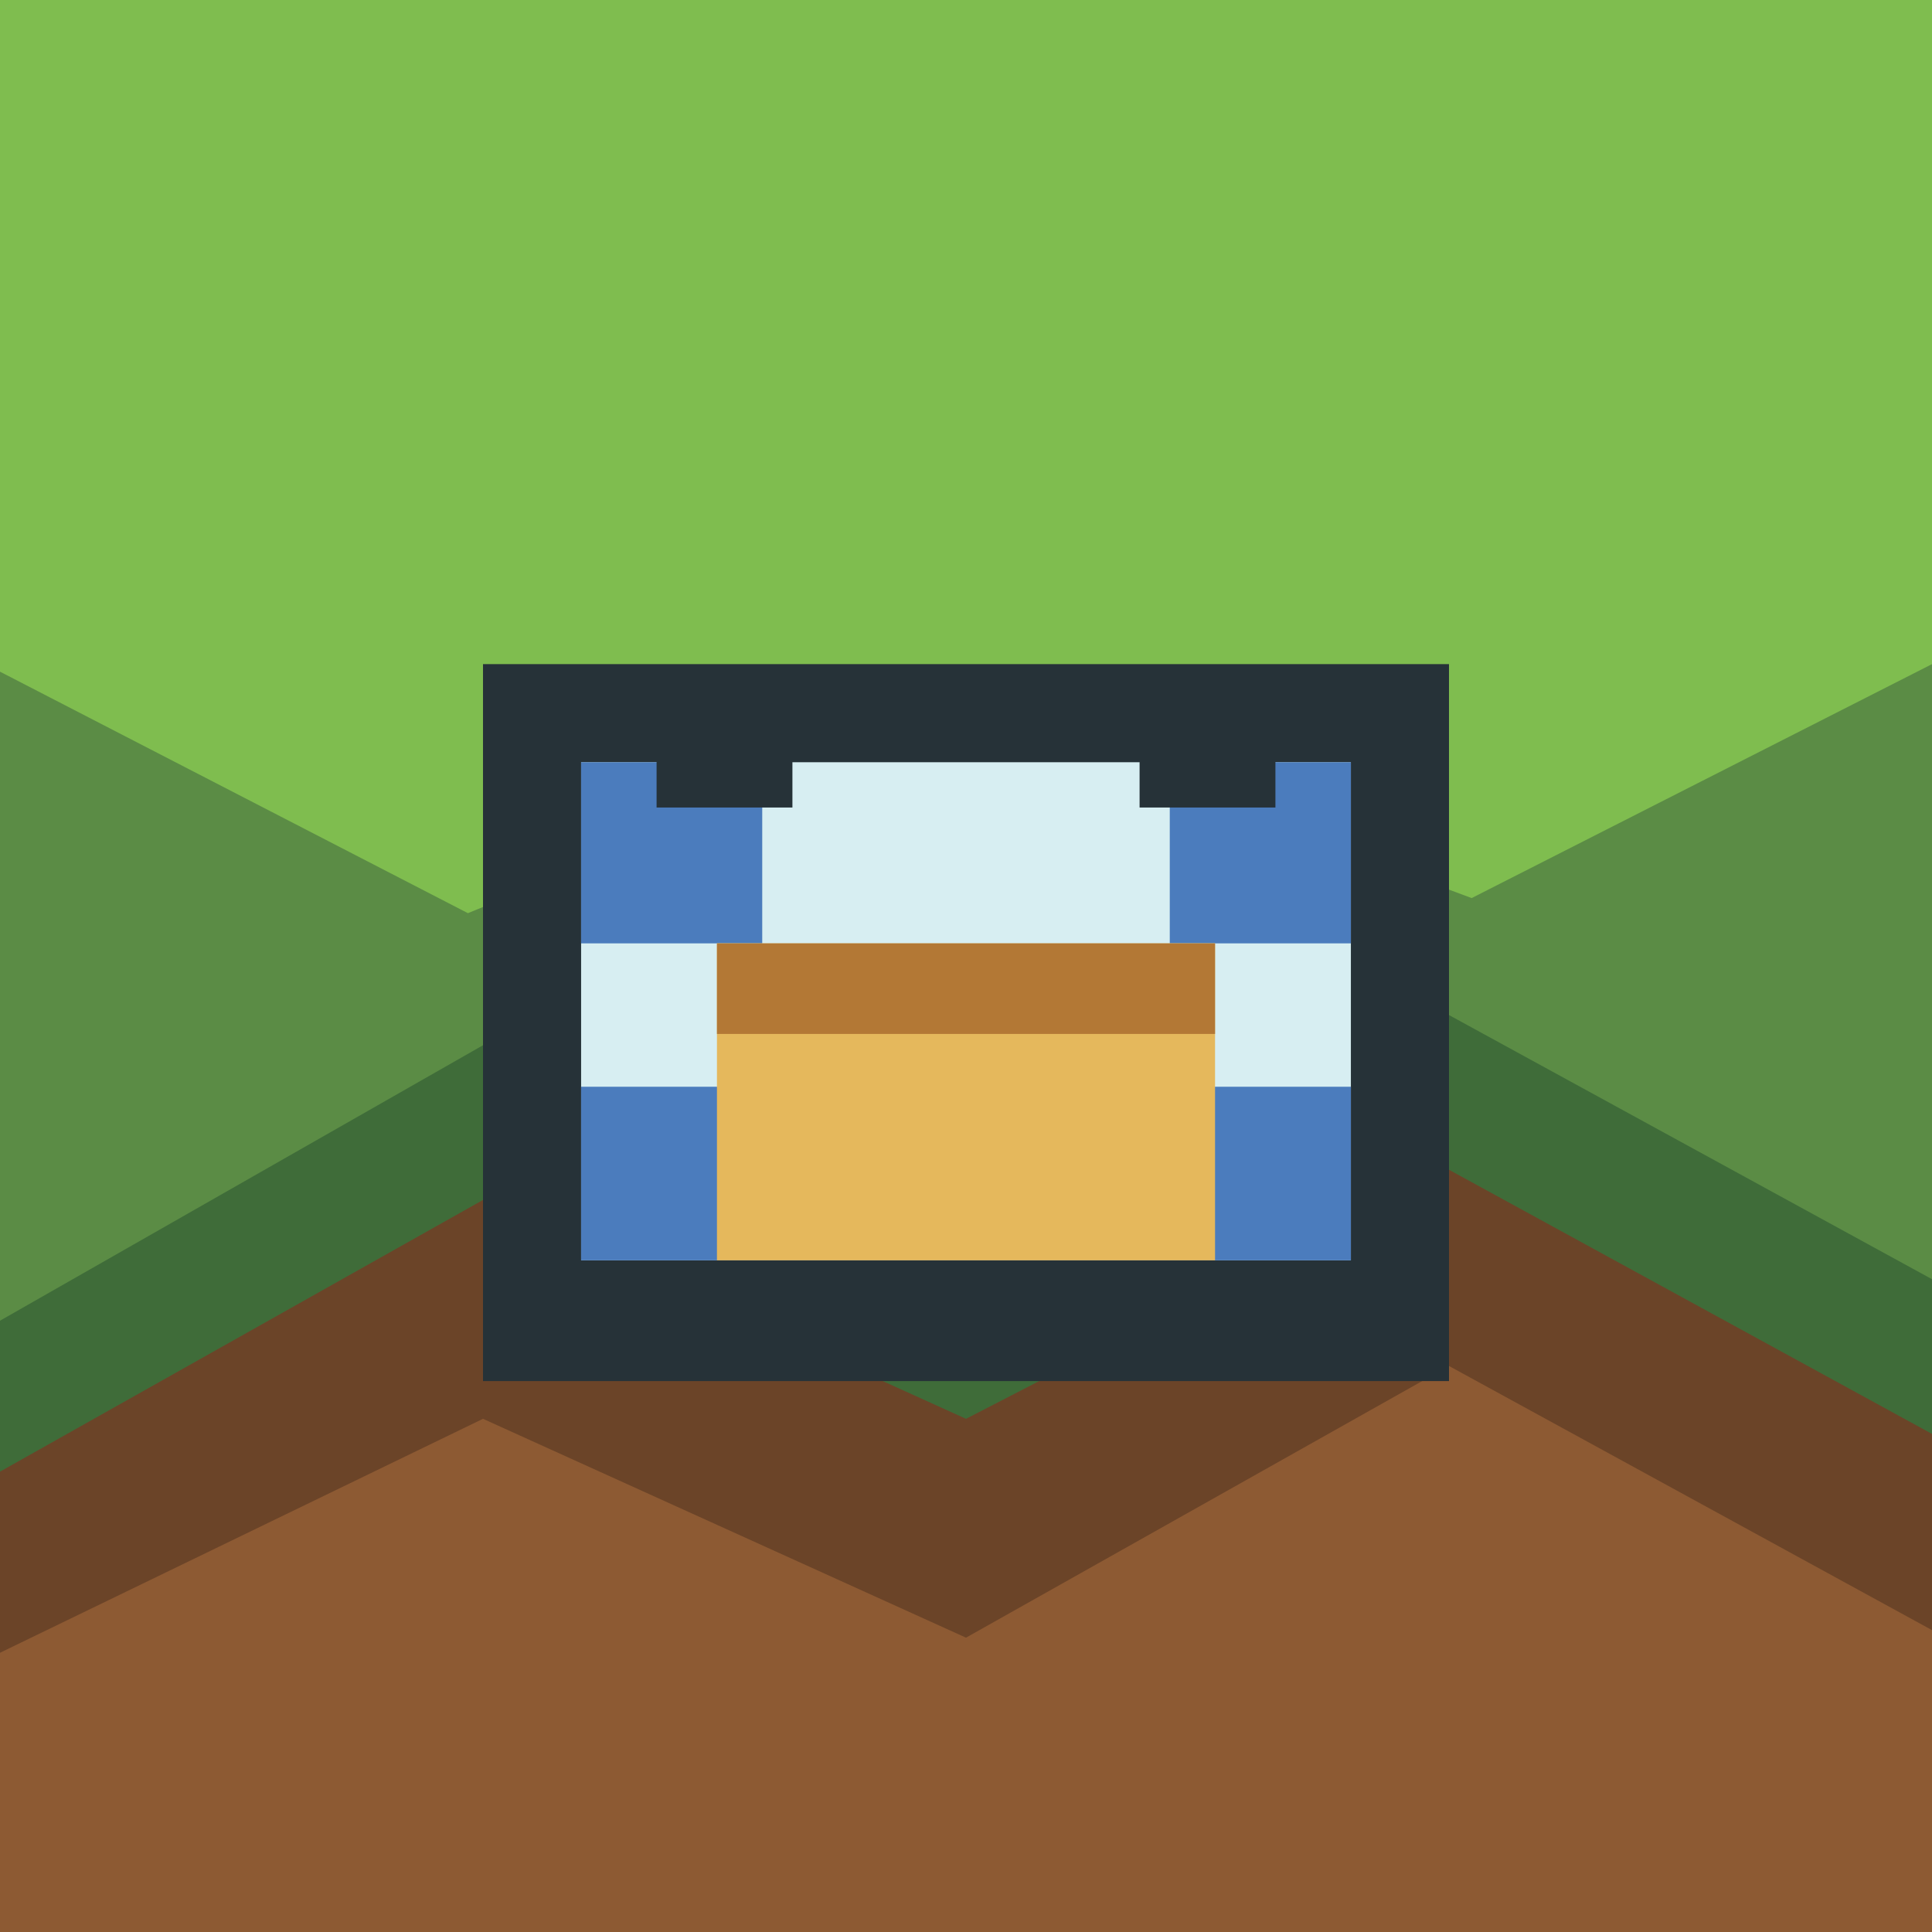
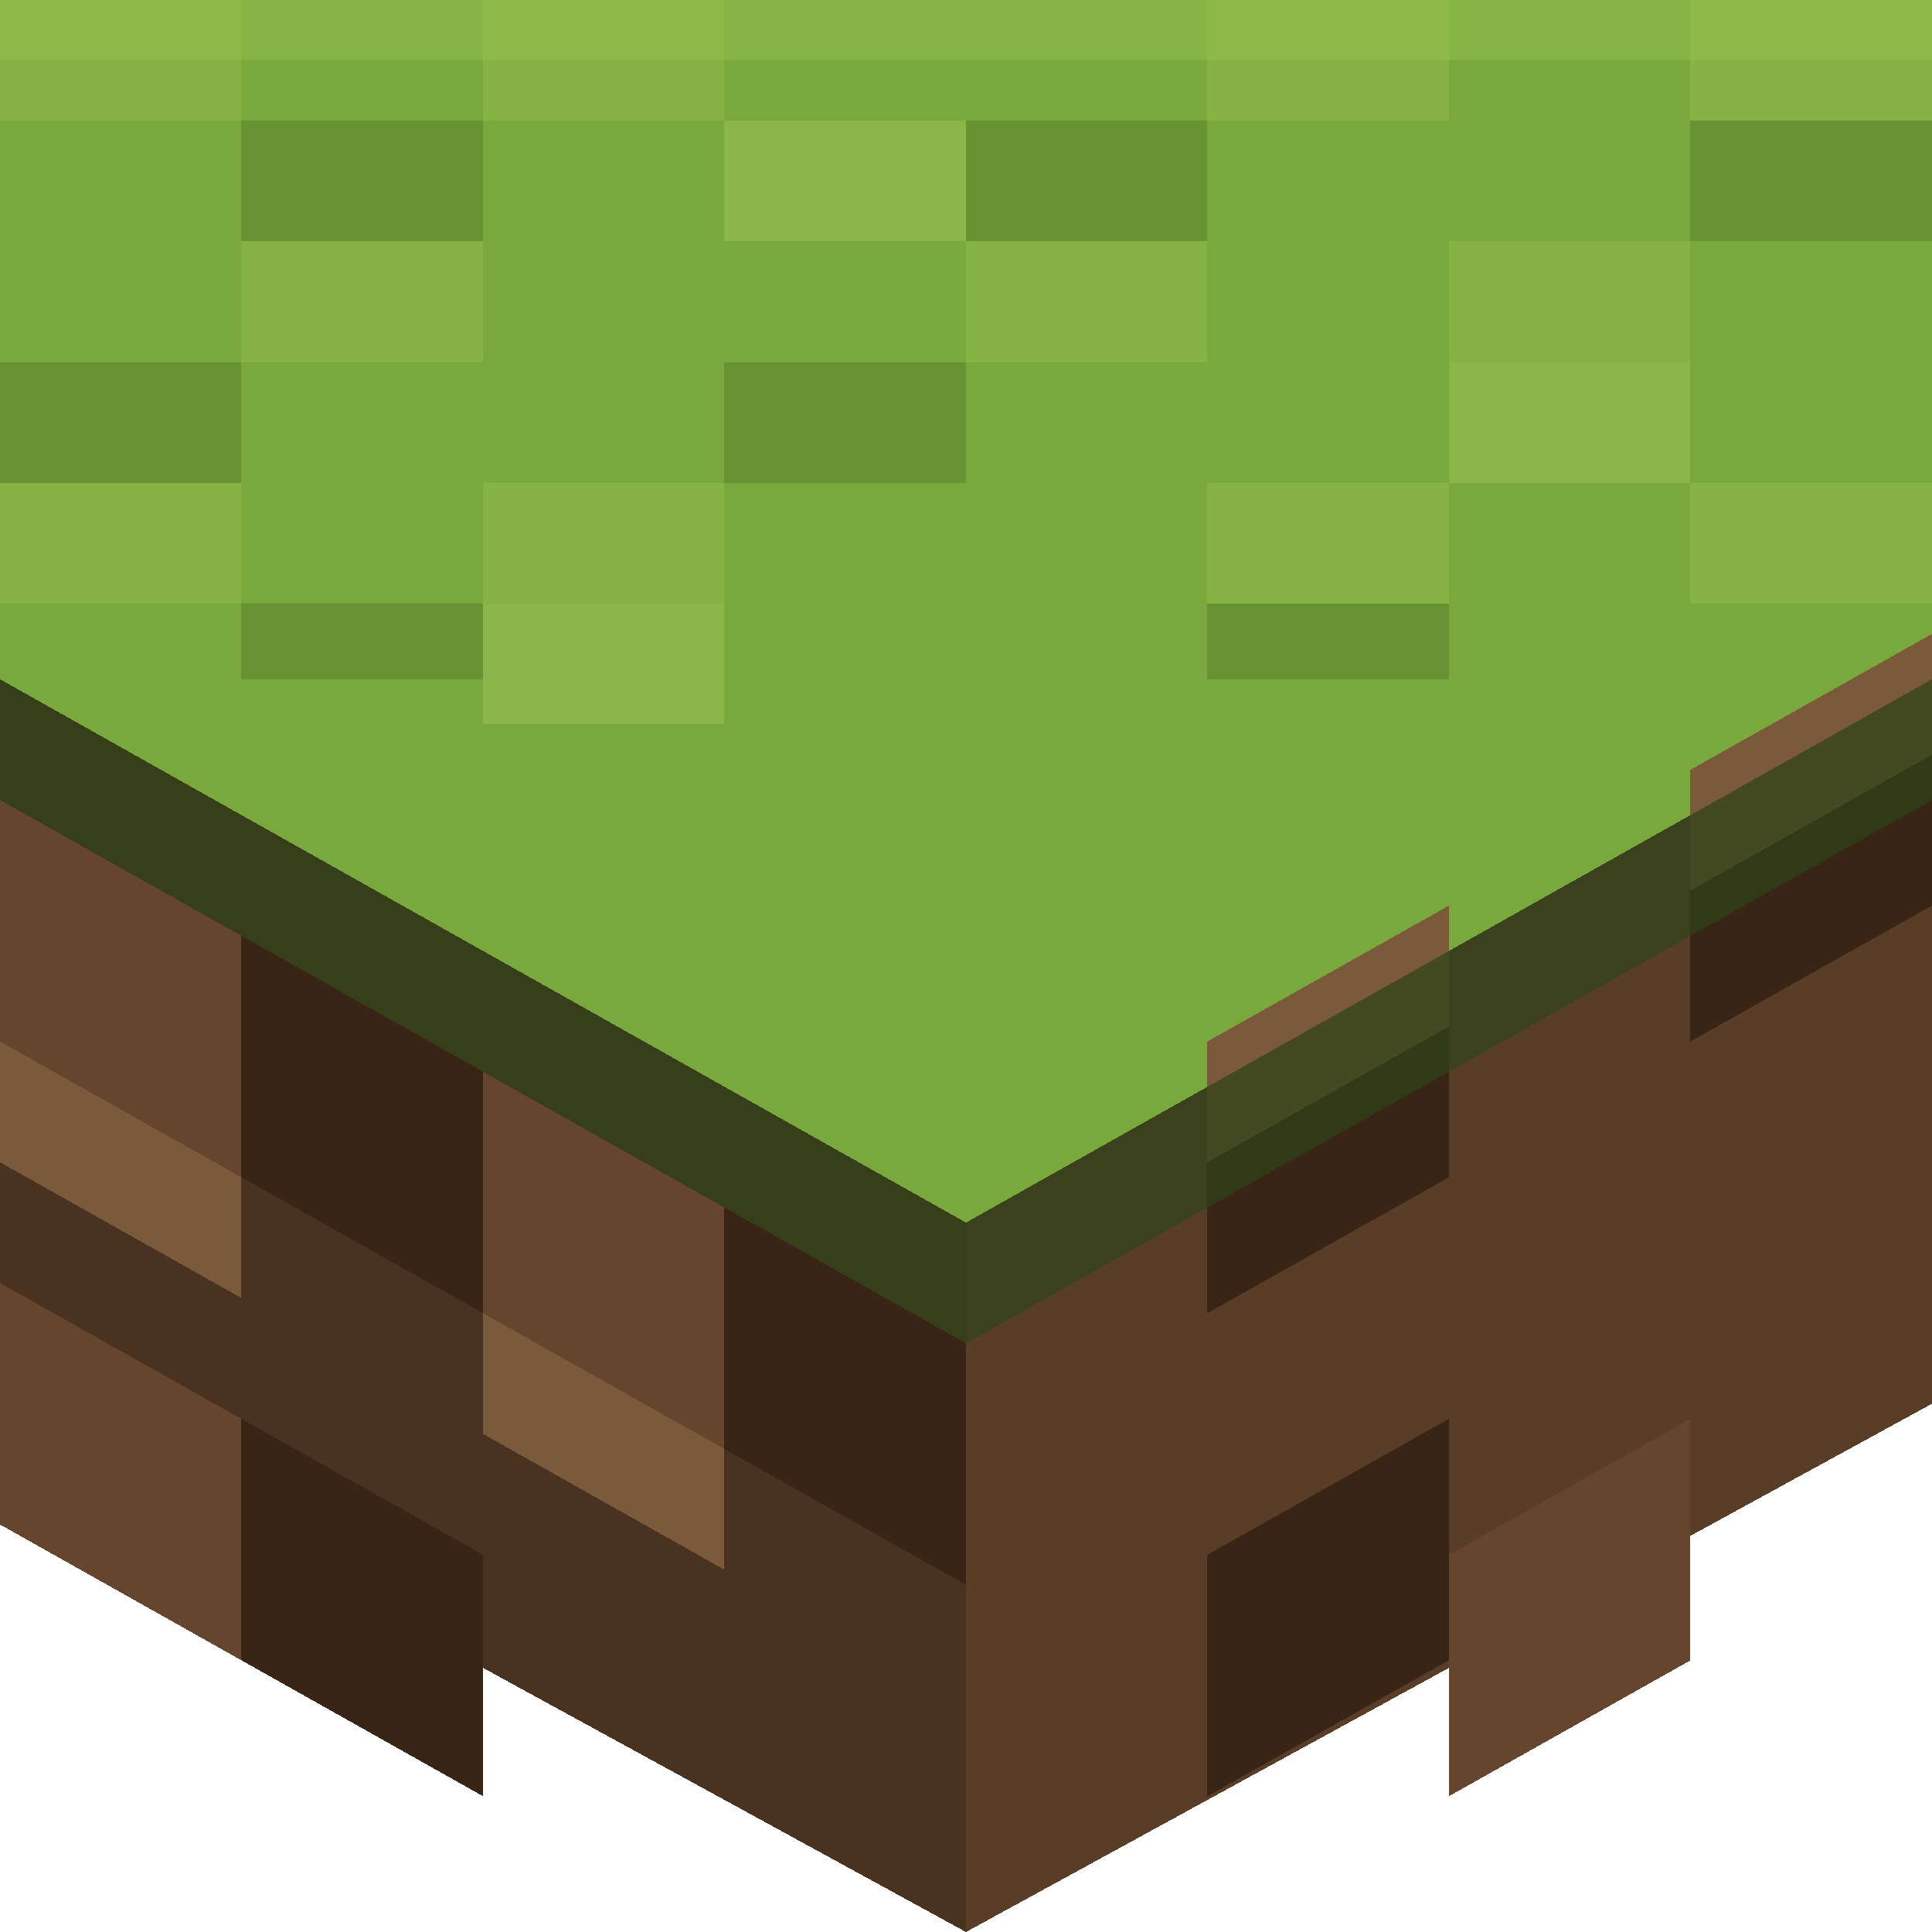
- <svg xmlns="http://www.w3.org/2000/svg" viewBox="0 0 512 512">
-   <rect width="512" height="512" fill="#5b8c45" />
-   <path fill="#7fbd4f" d="M0 0h512v176L390 238 256 188 124 242 0 178z" />
-   <path fill="#3f6c39" d="M0 350l128-73 128 58 128-66 128 70v173H0z" />
-   <path fill="#6b4428" d="M0 390l128-72 128 58 128-66 128 70v152H0z" />
-   <path fill="#8d5a33" d="M0 438l128-62 128 58 128-72 128 70v80H0z" />
-   <path fill="#263238" d="M128 176h256v190H128z" />
-   <path fill="#d7eef2" d="M154 202h204v132H154z" />
-   <path fill="#4b7cbd" d="M154 288h204v46H154z" />
-   <path fill="#4b7cbd" d="M154 202h48v48h-48zm156 0h48v48h-48z" />
-   <path fill="#e5b85c" d="M190 250h132v84H190z" />
-   <path fill="#b37835" d="M190 250h132v24H190z" />
-   <path fill="#263238" d="M174 178h36v36h-36zm128 0h36v36h-36z" />
+ <svg xmlns="http://www.w3.org/2000/svg" viewBox="0 0 128 128" shape-rendering="crispEdges">
+   <polygon points="0 0 128 0 128 45 64 81 0 45" fill="#79a83d" />
+   <polygon points="0 45 64 81 64 128 0 93" fill="#4a3221" />
+   <polygon points="128 45 64 81 64 128 128 93" fill="#5a3d27" />
+   <path fill="#87b345" d="M0 0h16v8H0zm32 0h16v8H32zm48 0h16v8H80zm32 0h16v8h-16zM16 16h16v8H16zm48 0h16v8H64zm32 0h16v8H96zM0 32h16v8H0zm32 0h16v8H32zm48 0h16v8H80zm32 0h16v8h-16z" />
+   <path fill="#679333" d="M16 8h16v8H16zm48 0h16v8H64zm48 0h16v8h-16zM0 24h16v8H0zm48 0h16v8H48zm48 0h16v8H96zM16 40h16v5H16zm64 0h16v5H80z" />
+   <path fill="#8ab64a" d="M48 8h16v8H48zm48 16h16v8H96zM32 40h16v8H32z" />
+   <path fill="#65452e" d="M0 53l16 9v16L0 69zm32 18l16 9v16l-16-9zM0 85l16 9v16L0 101zm80-14l16-9v16l-16 9zm32-18l16-9v16l-16 9zm-16 50l16-9v16l-16 9z" />
+   <path fill="#382516" d="M16 62l16 9v16l-16-9zm32 18l16 9v16l-16-9zM16 94l16 9v16l-16-9zm64-23l16-9v16l-16 9zm32-18l16-9v16l-16 9zm-32 50l16-9v16l-16 9z" />
+   <path fill="#7b593b" d="M0 69l16 9v8L0 77zm32 18l16 9v8l-16-9zm48-18l16-9v8l-16 9zm32-18l16-9v8l-16 9z" />
+   <polygon points="0 45 64 81 128 45 128 53 64 89 0 53" fill="#2e4218" opacity=".72" />
+   <path fill="#8fbd4b" d="M0 0h128v4H0z" opacity=".55" />
</svg>
